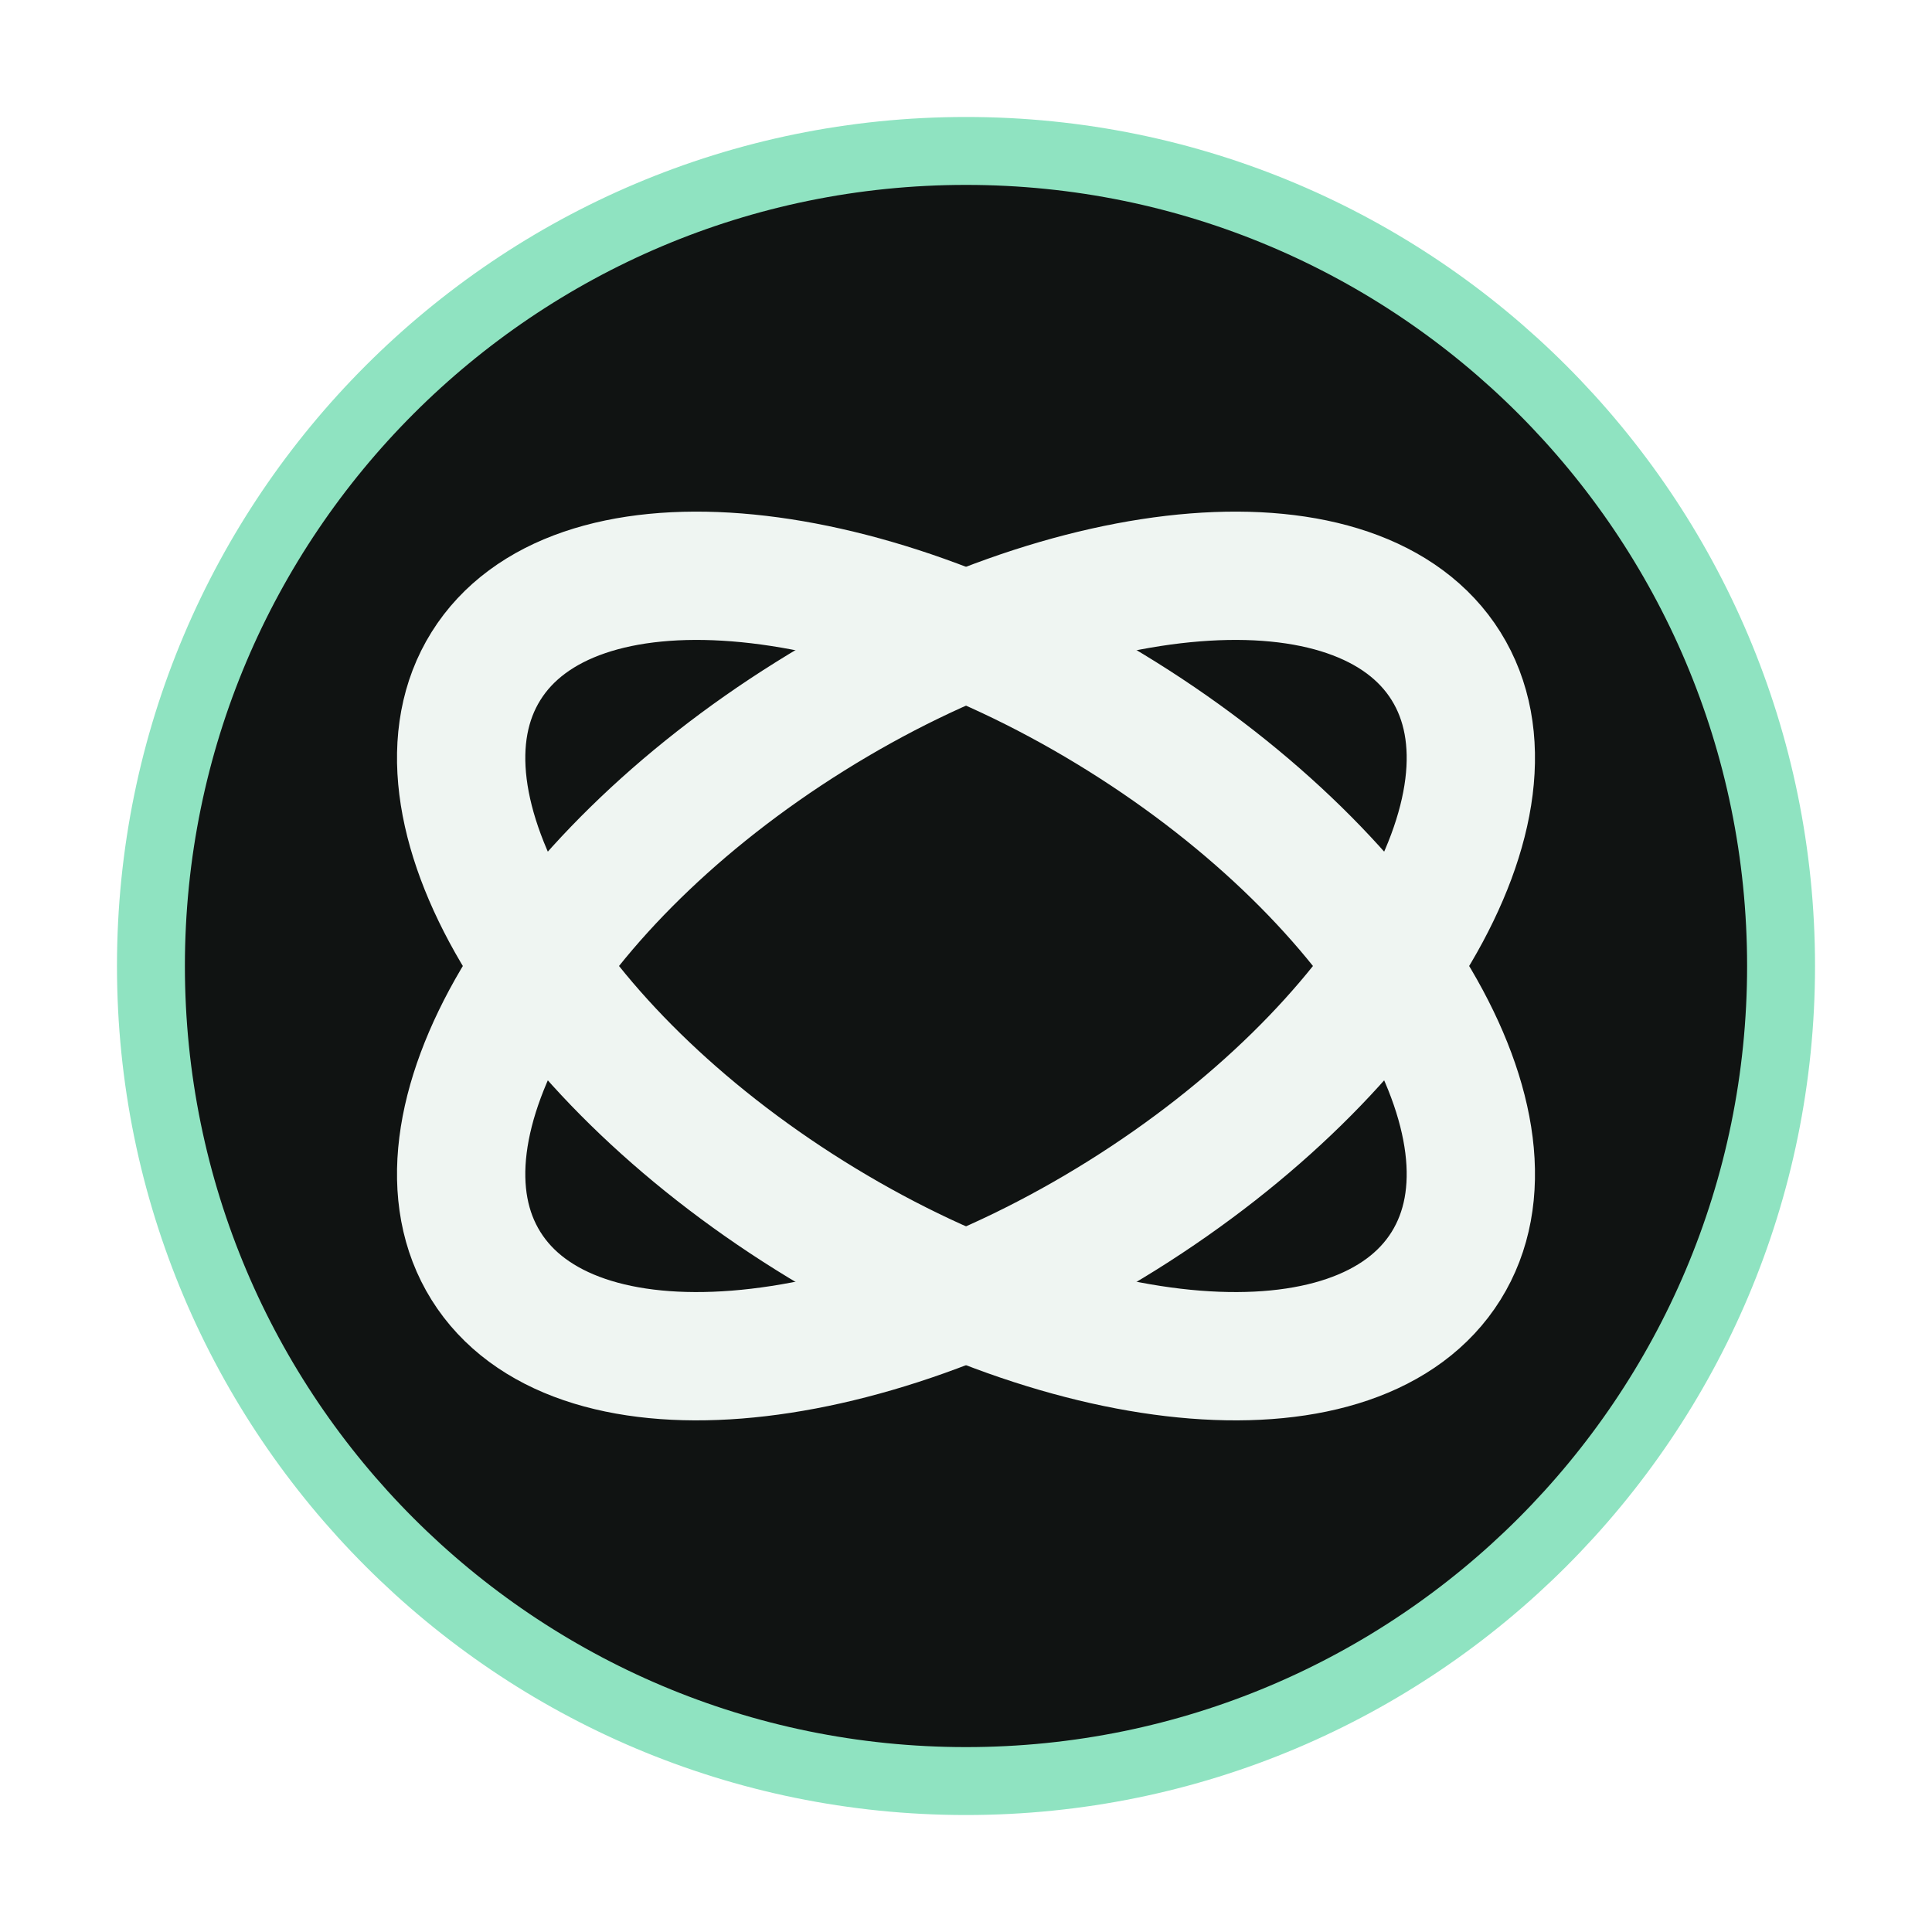
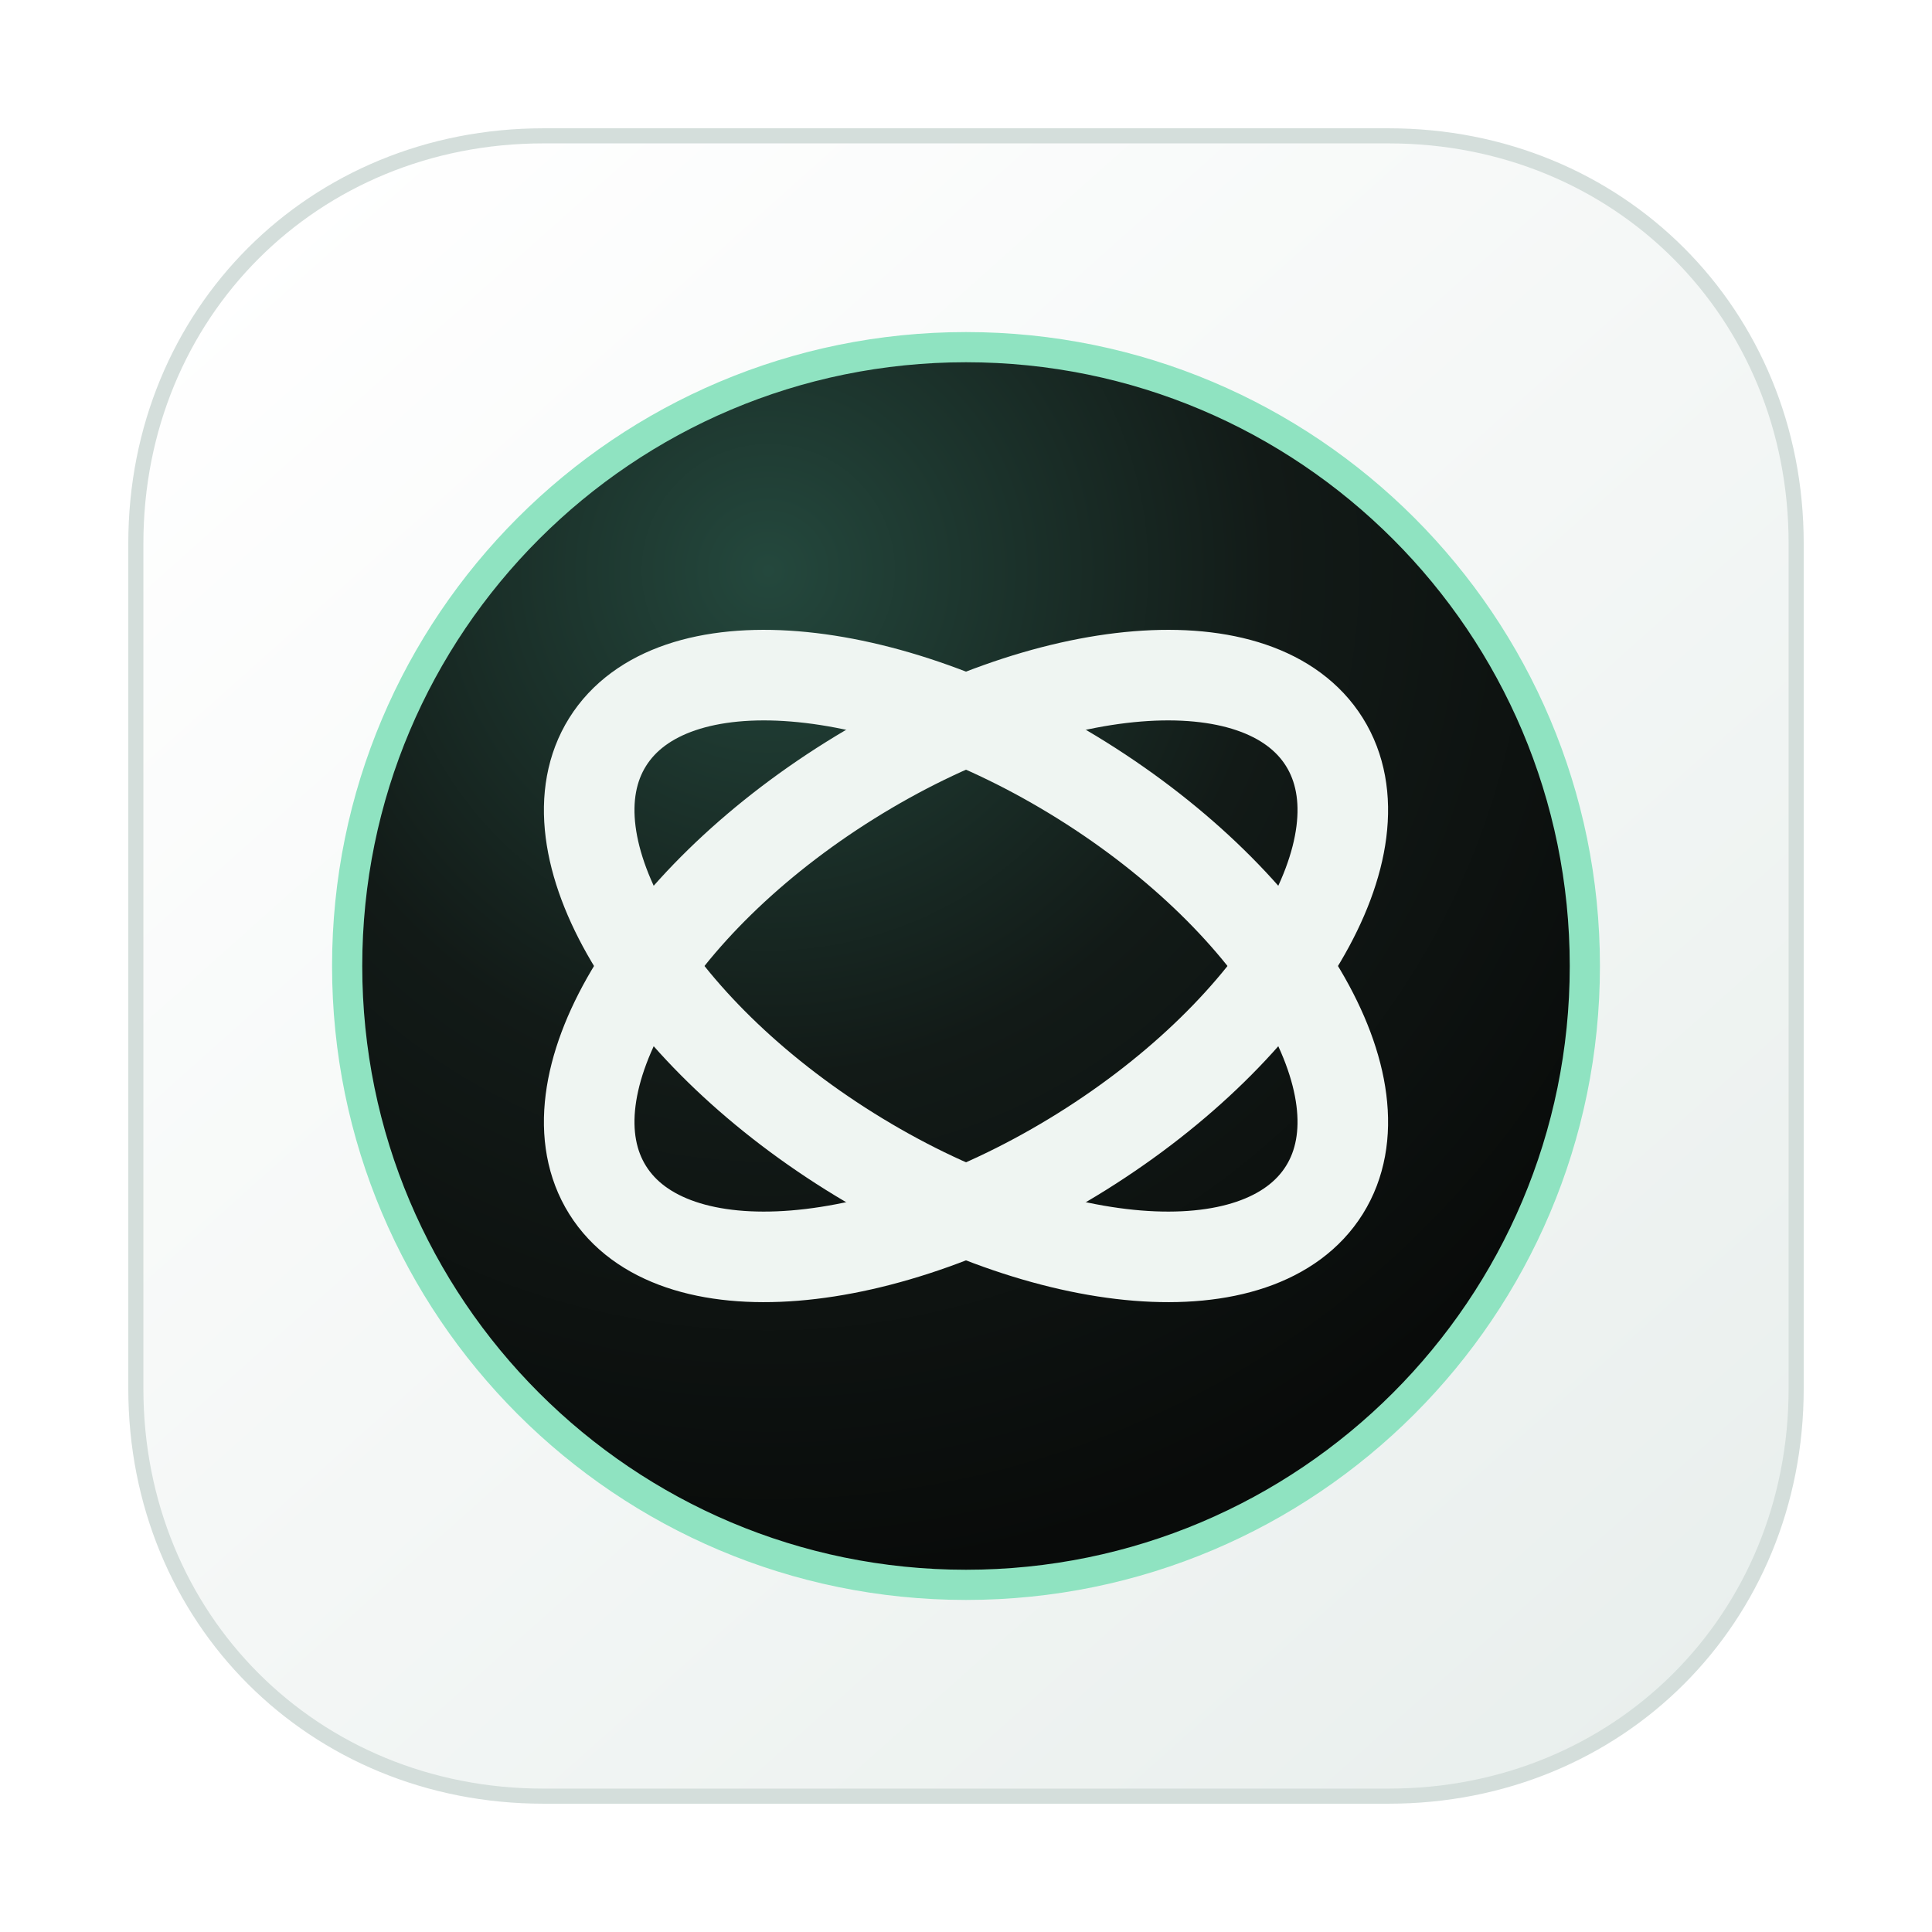
<svg xmlns="http://www.w3.org/2000/svg" viewBox="0 0 512 512">
-   <circle cx="256" cy="256" r="216" fill="#101312" stroke="#8fe3c1" stroke-width="18" />
-   <ellipse cx="256" cy="256" rx="150" ry="78" fill="none" stroke="#eff5f2" stroke-width="34" transform="rotate(32 256 256)" />
-   <ellipse cx="256" cy="256" rx="150" ry="78" fill="none" stroke="#eff5f2" stroke-width="34" transform="rotate(-32 256 256)" />
+   <defs>
+     <linearGradient id="tile" x1="74" y1="56" x2="438" y2="464" gradientUnits="userSpaceOnUse">
+       <stop offset="0" stop-color="#ffffff" />
+       <stop offset="1" stop-color="#e9efed" />
+     </linearGradient>
+     <radialGradient id="space" cx="34%" cy="18%" r="82%">
+       <stop offset="0" stop-color="#24483d" />
+       <stop offset="0.5" stop-color="#121a17" />
+       <stop offset="1" stop-color="#090b0a" />
+     </radialGradient>
+   </defs>
+   <path d="M144 36H368C429 36 476 83 476 144V368C476 429 429 476 368 476H144C83 476 36 429 36 368V144C36 83 83 36 144 36Z" fill="url(#tile)" stroke="#d4dedb" stroke-width="4" />
+   <circle cx="256" cy="256" r="164" fill="url(#space)" stroke="#8fe3c1" stroke-width="8" />
+   <ellipse cx="256" cy="256" rx="112" ry="58" fill="none" stroke="#eff5f2" stroke-width="24" transform="rotate(32 256 256)" />
+   <ellipse cx="256" cy="256" rx="112" ry="58" fill="none" stroke="#eff5f2" stroke-width="24" transform="rotate(-32 256 256)" />
</svg>
